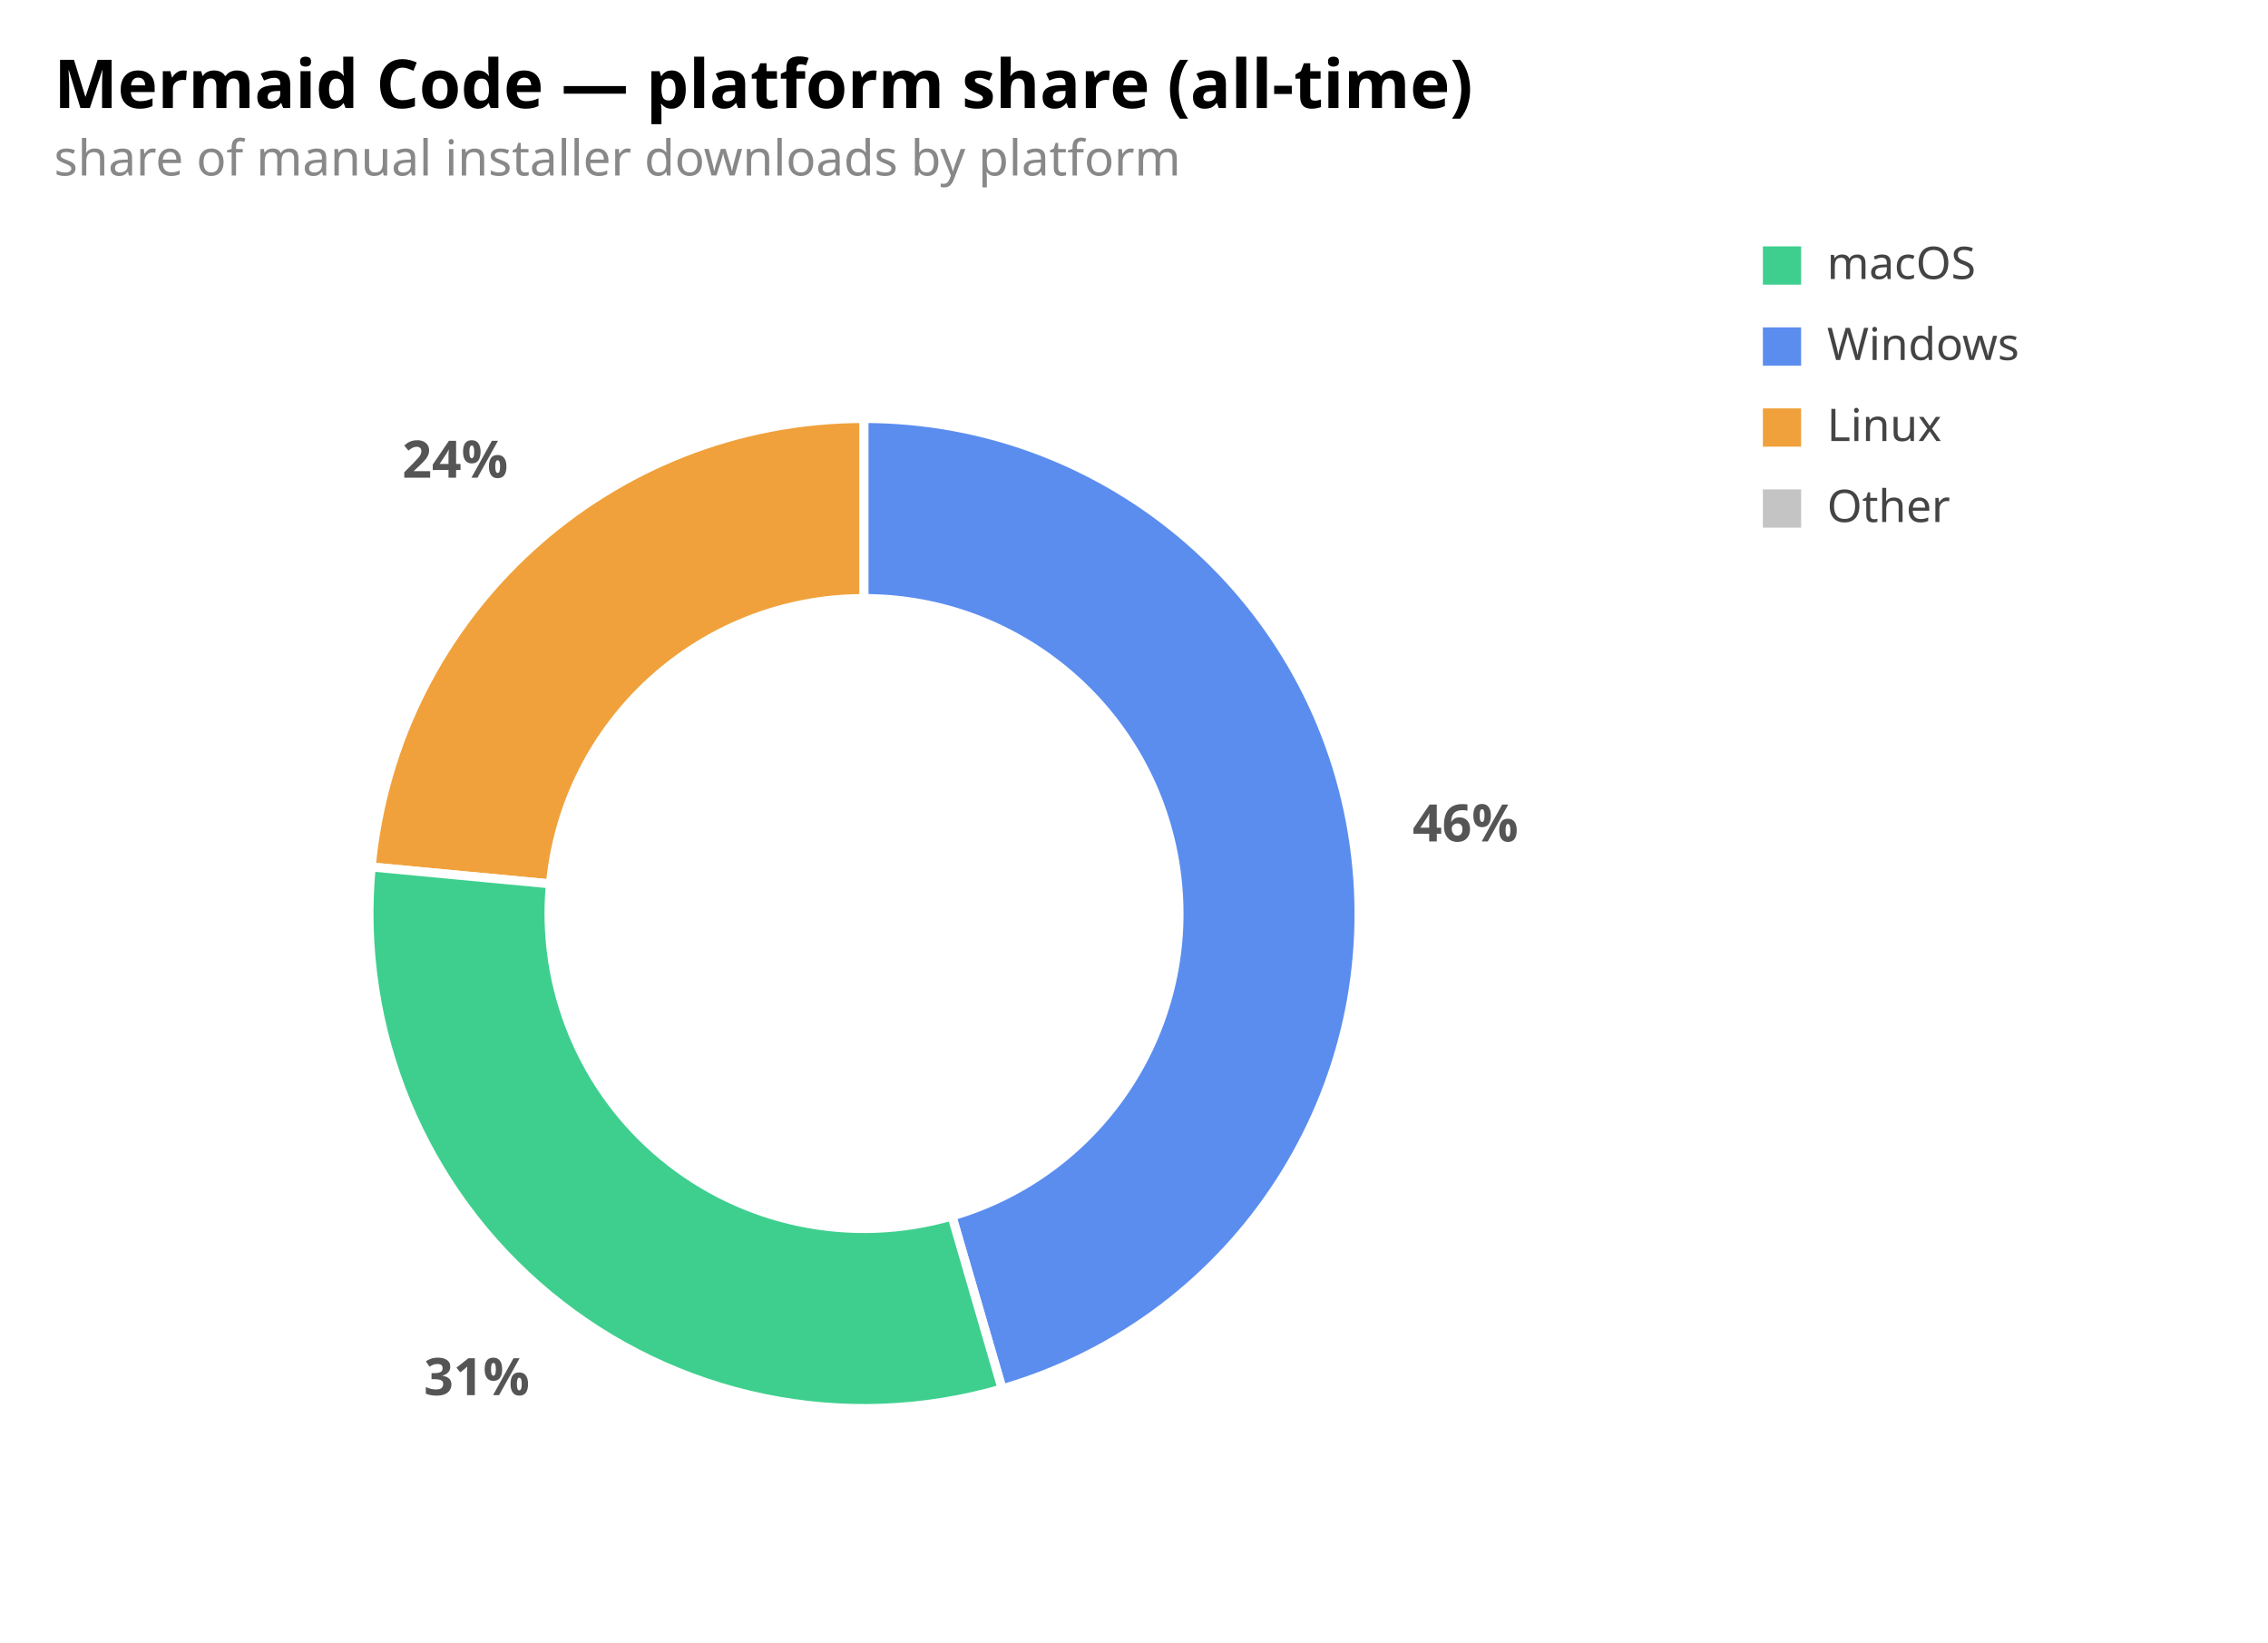
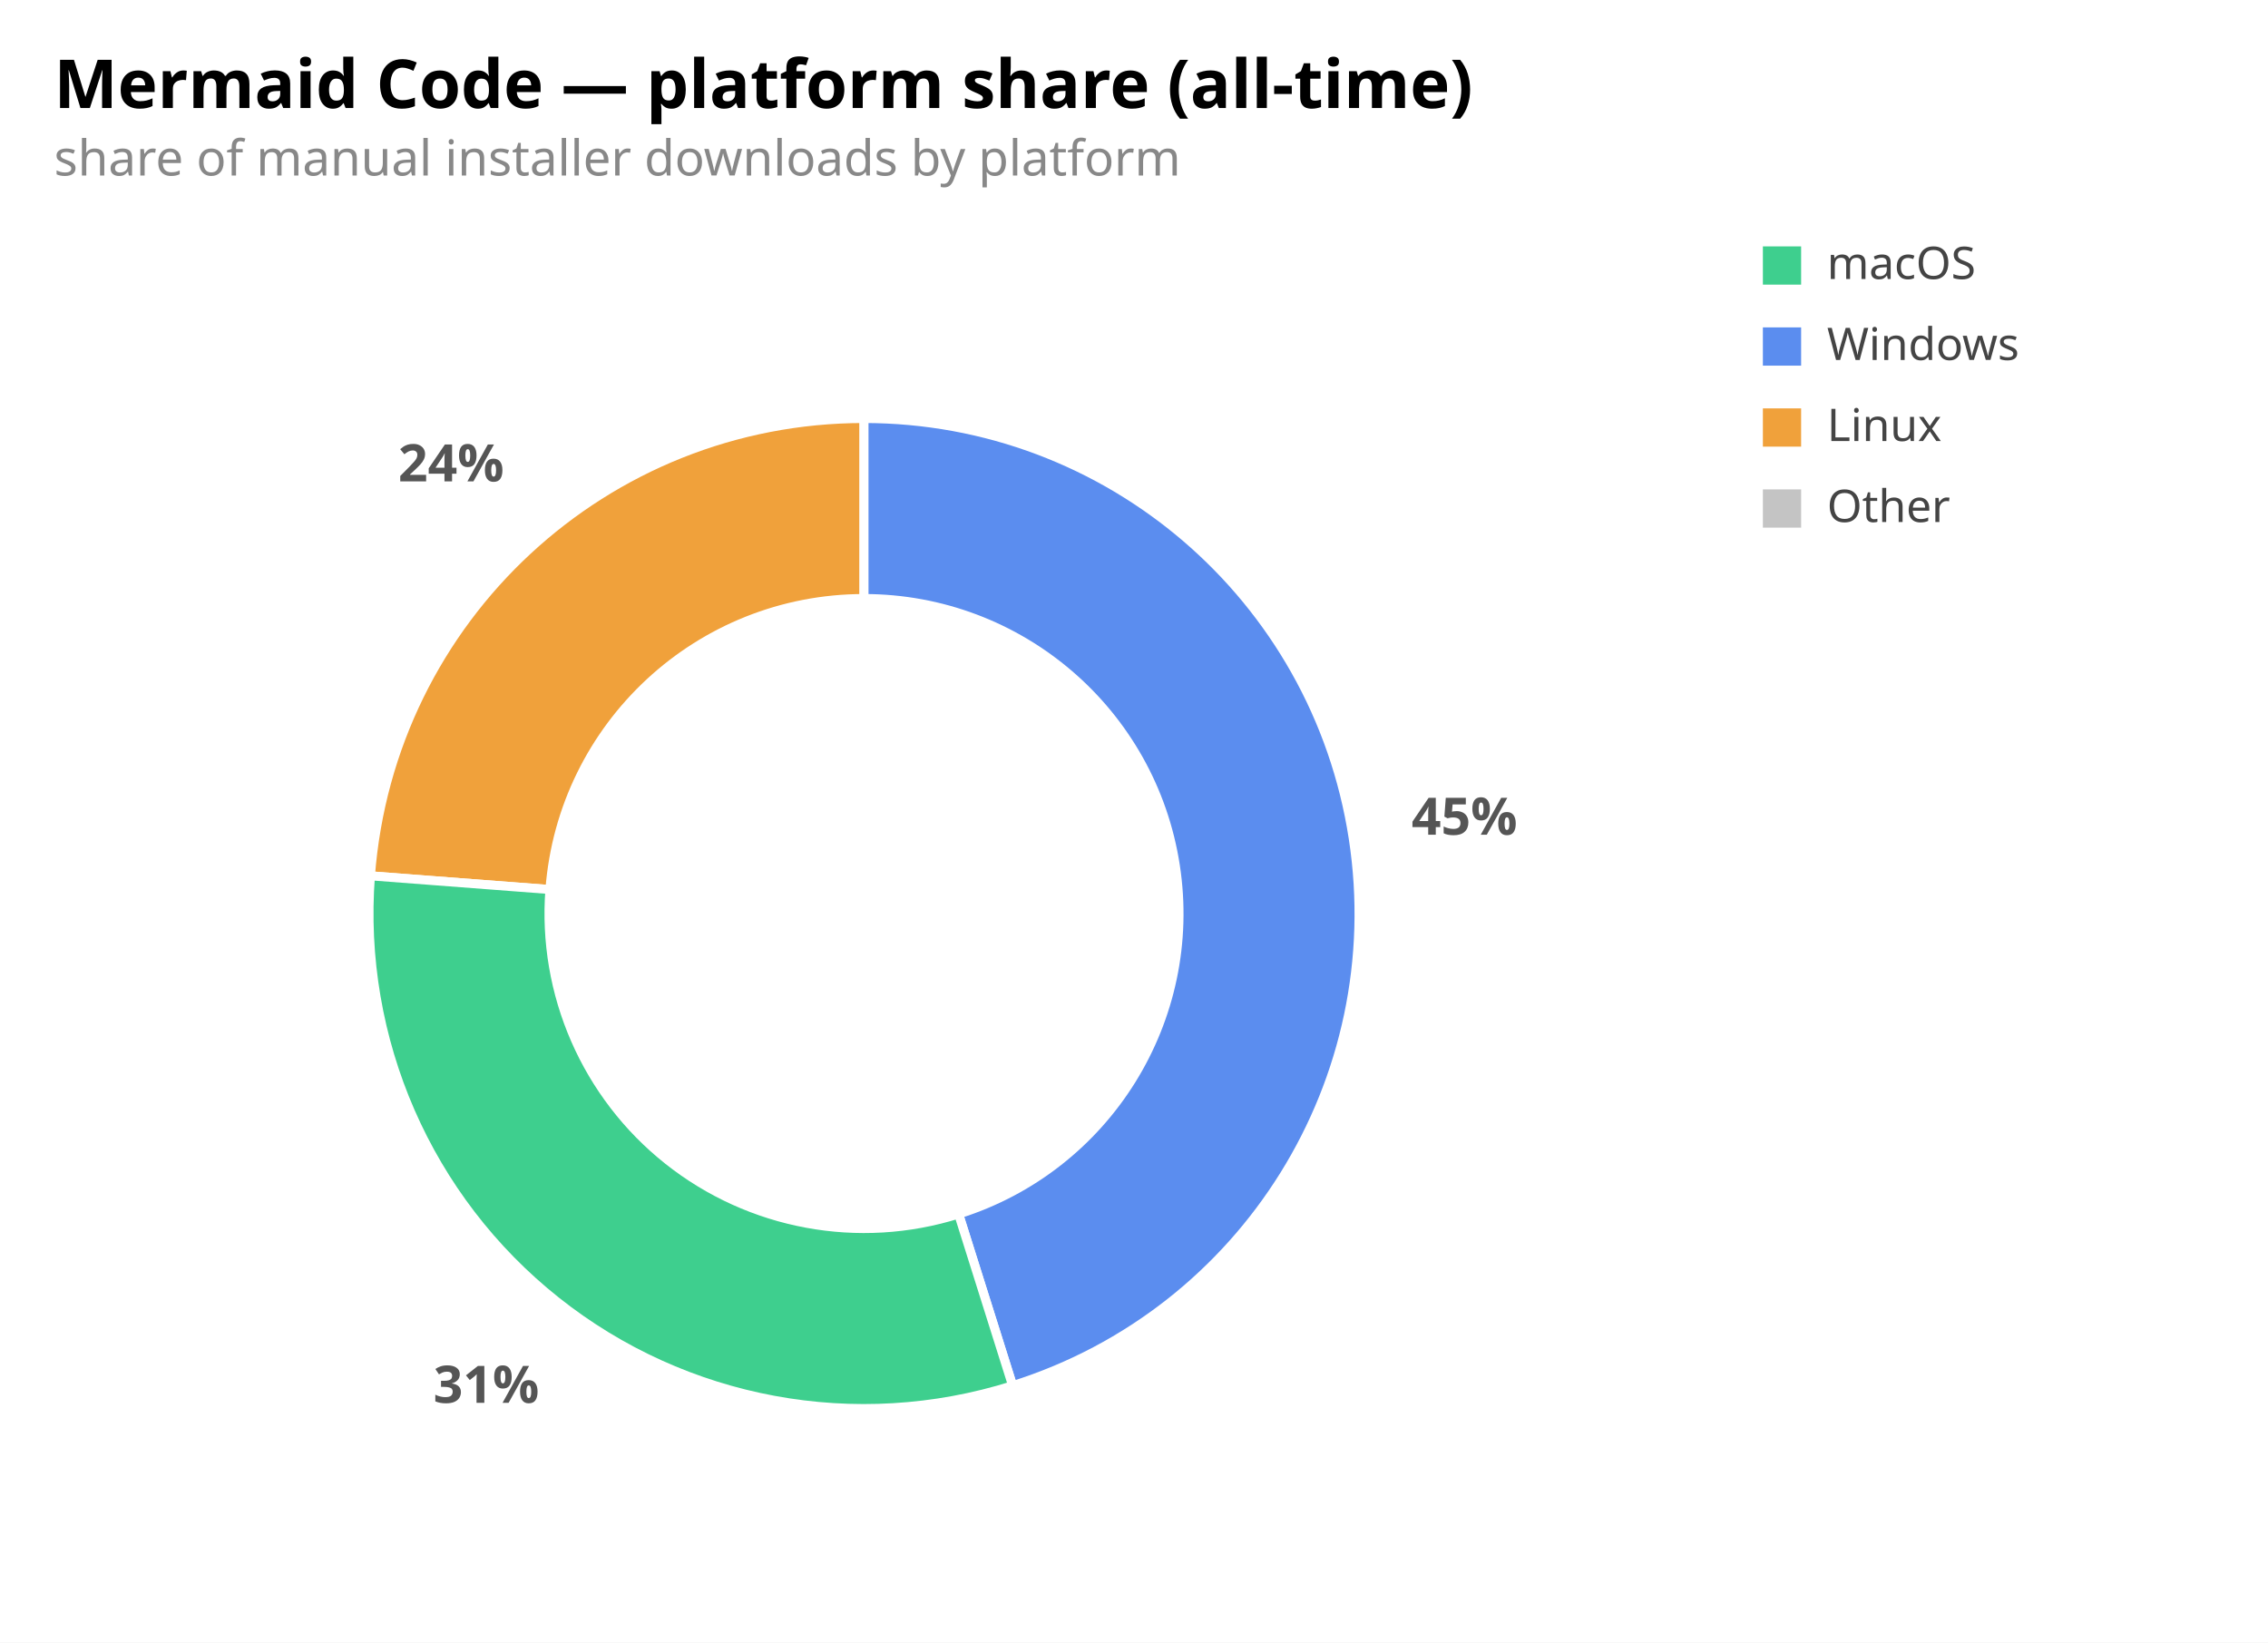
<svg xmlns="http://www.w3.org/2000/svg" version="1.1" class="marks" width="504" height="365" viewBox="0 0 504 365">
  <rect width="504" height="365" fill="white" />
  <g fill="none" stroke-miterlimit="4" transform="translate(12,53)">
    <g class="mark-group role-frame root" role="graphics-object" aria-roledescription="group mark container">
      <g transform="translate(0,0)">
        <path class="background" aria-hidden="true" d="M0,0h360v300h-360Z" />
        <g>
          <g class="mark-arc role-mark layer_0_marks" role="graphics-object" aria-roledescription="arc mark container">
-             <path aria-label="downloads: 47; platform: Linux" role="graphics-symbol" aria-roledescription="arc mark" transform="translate(180,150)" d="M0,-110A110,110,0,0,0,-109.512,-10.352L-69.689,-6.588A70,70,0,0,1,0,-70Z" fill="#f0a13b" stroke="white" stroke-width="2" />
-             <path aria-label="downloads: 91; platform: Windows" role="graphics-symbol" aria-roledescription="arc mark" transform="translate(180,150)" d="M30.689,105.632A110,110,0,0,0,0,-110L0,-70A70,70,0,0,1,19.529,67.221Z" fill="#5b8def" stroke="white" stroke-width="2" />
-             <path aria-label="downloads: 62; platform: macOS" role="graphics-symbol" aria-roledescription="arc mark" transform="translate(180,150)" d="M-109.512,-10.352A110,110,0,0,0,30.689,105.632L19.529,67.221A70,70,0,0,1,-69.689,-6.588Z" fill="#3ecf8e" stroke="white" stroke-width="2" />
+             <path aria-label="downloads: 49; platform: Linux" role="graphics-symbol" aria-roledescription="arc mark" transform="translate(180,150)" d="M0,-110A110,110,0,0,0,-109.68,-8.38L-69.797,-5.332A70,70,0,0,1,0,-70Z" fill="#f0a13b" stroke="white" stroke-width="2" />
+             <path aria-label="downloads: 93; platform: Windows" role="graphics-symbol" aria-roledescription="arc mark" transform="translate(180,150)" d="M33.033,104.923A110,110,0,0,0,0,-110L0,-70A70,70,0,0,1,21.021,66.769Z" fill="#5b8def" stroke="white" stroke-width="2" />
+             <path aria-label="downloads: 64; platform: macOS" role="graphics-symbol" aria-roledescription="arc mark" transform="translate(180,150)" d="M-109.68,-8.38A110,110,0,0,0,33.033,104.923L21.021,66.769A70,70,0,0,1,-69.797,-5.332Z" fill="#3ecf8e" stroke="white" stroke-width="2" />
          </g>
          <g class="mark-text role-mark layer_1_marks" role="graphics-object" aria-roledescription="text mark container">
-             <text aria-label="downloads: 47; platform: Linux; frac: 24%" role="graphics-symbol" aria-roledescription="text mark" text-anchor="middle" transform="translate(89.14331,53.1498)" font-family="sans-serif" font-size="11.5px" font-weight="600" fill="#555" opacity="1">24%</text>
-             <text aria-label="downloads: 91; platform: Windows; frac: 46%" role="graphics-symbol" aria-roledescription="text mark" text-anchor="middle" transform="translate(313.6532,133.9783)" font-family="sans-serif" font-size="11.5px" font-weight="600" fill="#555" opacity="1">46%</text>
-             <text aria-label="downloads: 62; platform: macOS; frac: 31%" role="graphics-symbol" aria-roledescription="text mark" text-anchor="middle" transform="translate(93.94776,257.0193)" font-family="sans-serif" font-size="11.5px" font-weight="600" fill="#555" opacity="1">31%</text>
+             <text aria-label="downloads: 49; platform: Linux; frac: 24%" role="graphics-symbol" aria-roledescription="text mark" text-anchor="middle" transform="translate(88.24857,53.97134)" font-family="sans-serif" font-size="11.5px" font-weight="600" fill="#555" opacity="1">24%</text>
+             <text aria-label="downloads: 93; platform: Windows; frac: 45%" role="graphics-symbol" aria-roledescription="text mark" text-anchor="middle" transform="translate(313.4332,132.4916)" font-family="sans-serif" font-size="11.5px" font-weight="600" fill="#555" opacity="1">45%</text>
+             <text aria-label="downloads: 64; platform: macOS; frac: 31%" role="graphics-symbol" aria-roledescription="text mark" text-anchor="middle" transform="translate(96.05903,258.7304)" font-family="sans-serif" font-size="11.5px" font-weight="600" fill="#555" opacity="1">31%</text>
          </g>
          <g class="mark-group role-legend" role="graphics-symbol" aria-roledescription="legend" aria-label="Symbol legend for fill color with 4 values: macOS, Windows, Linux, Other">
            <g transform="translate(378,0)">
              <path class="background" aria-hidden="true" d="M0,0h72v68h-72Z" pointer-events="none" />
              <g>
                <g class="mark-group role-legend-entry">
                  <g transform="translate(0,0)">
                    <path class="background" aria-hidden="true" d="M0,0h0v0h0Z" pointer-events="none" />
                    <g>
                      <g class="mark-group role-scope" role="graphics-object" aria-roledescription="group mark container">
                        <g transform="translate(0,0)">
                          <path class="background" aria-hidden="true" d="M0,0h72v14h-72Z" pointer-events="none" opacity="1" />
                          <g>
                            <g class="mark-symbol role-legend-symbol" pointer-events="none">
                              <path transform="translate(6,6)" d="M-5,-5h10v10h-10Z" fill="#3ecf8e" stroke="white" stroke-width="1.5" opacity="1" />
                            </g>
                            <g class="mark-text role-legend-label" pointer-events="none">
                              <text text-anchor="start" transform="translate(16,9)" font-family="sans-serif" font-size="10px" fill="#444" opacity="1">macOS</text>
                            </g>
                          </g>
                          <path class="foreground" aria-hidden="true" d="" pointer-events="none" display="none" />
                        </g>
                        <g transform="translate(0,18)">
                          <path class="background" aria-hidden="true" d="M0,0h72v14h-72Z" pointer-events="none" opacity="1" />
                          <g>
                            <g class="mark-symbol role-legend-symbol" pointer-events="none">
                              <path transform="translate(6,6)" d="M-5,-5h10v10h-10Z" fill="#5b8def" stroke="white" stroke-width="1.5" opacity="1" />
                            </g>
                            <g class="mark-text role-legend-label" pointer-events="none">
                              <text text-anchor="start" transform="translate(16,9)" font-family="sans-serif" font-size="10px" fill="#444" opacity="1">Windows</text>
                            </g>
                          </g>
                          <path class="foreground" aria-hidden="true" d="" pointer-events="none" display="none" />
                        </g>
                        <g transform="translate(0,36)">
                          <path class="background" aria-hidden="true" d="M0,0h72v14h-72Z" pointer-events="none" opacity="1" />
                          <g>
                            <g class="mark-symbol role-legend-symbol" pointer-events="none">
                              <path transform="translate(6,6)" d="M-5,-5h10v10h-10Z" fill="#f0a13b" stroke="white" stroke-width="1.5" opacity="1" />
                            </g>
                            <g class="mark-text role-legend-label" pointer-events="none">
                              <text text-anchor="start" transform="translate(16,9)" font-family="sans-serif" font-size="10px" fill="#444" opacity="1">Linux</text>
                            </g>
                          </g>
                          <path class="foreground" aria-hidden="true" d="" pointer-events="none" display="none" />
                        </g>
                        <g transform="translate(0,54)">
                          <path class="background" aria-hidden="true" d="M0,0h72v14h-72Z" pointer-events="none" opacity="1" />
                          <g>
                            <g class="mark-symbol role-legend-symbol" pointer-events="none">
                              <path transform="translate(6,6)" d="M-5,-5h10v10h-10Z" fill="#c4c4c4" stroke="white" stroke-width="1.5" opacity="1" />
                            </g>
                            <g class="mark-text role-legend-label" pointer-events="none">
                              <text text-anchor="start" transform="translate(16,9)" font-family="sans-serif" font-size="10px" fill="#444" opacity="1">Other</text>
                            </g>
                          </g>
                          <path class="foreground" aria-hidden="true" d="" pointer-events="none" display="none" />
                        </g>
                      </g>
                    </g>
                    <path class="foreground" aria-hidden="true" d="" pointer-events="none" display="none" />
                  </g>
                </g>
              </g>
              <path class="foreground" aria-hidden="true" d="" pointer-events="none" display="none" />
            </g>
          </g>
          <g class="mark-group role-title">
            <g transform="translate(0,-41)">
              <path class="background" aria-hidden="true" d="M0,0h0v0h0Z" pointer-events="none" />
              <g>
                <g class="mark-text role-title-text" role="graphics-symbol" aria-roledescription="title" aria-label="Title text 'Mermaid Code — platform share (all-time)'" pointer-events="none">
                  <text text-anchor="start" transform="translate(0,12)" font-family="sans-serif" font-size="15px" font-weight="600" fill="#000" opacity="1">Mermaid Code — platform share (all-time)</text>
                </g>
                <g class="mark-text role-title-subtitle" role="graphics-symbol" aria-roledescription="subtitle" aria-label="Subtitle text 'share of manual installer downloads by platform'" pointer-events="none">
                  <text text-anchor="start" transform="translate(0,27)" font-family="sans-serif" font-size="11px" fill="#888" opacity="1">share of manual installer downloads by platform</text>
                </g>
              </g>
              <path class="foreground" aria-hidden="true" d="" pointer-events="none" display="none" />
            </g>
          </g>
        </g>
        <path class="foreground" aria-hidden="true" d="" display="none" />
      </g>
    </g>
  </g>
</svg>
